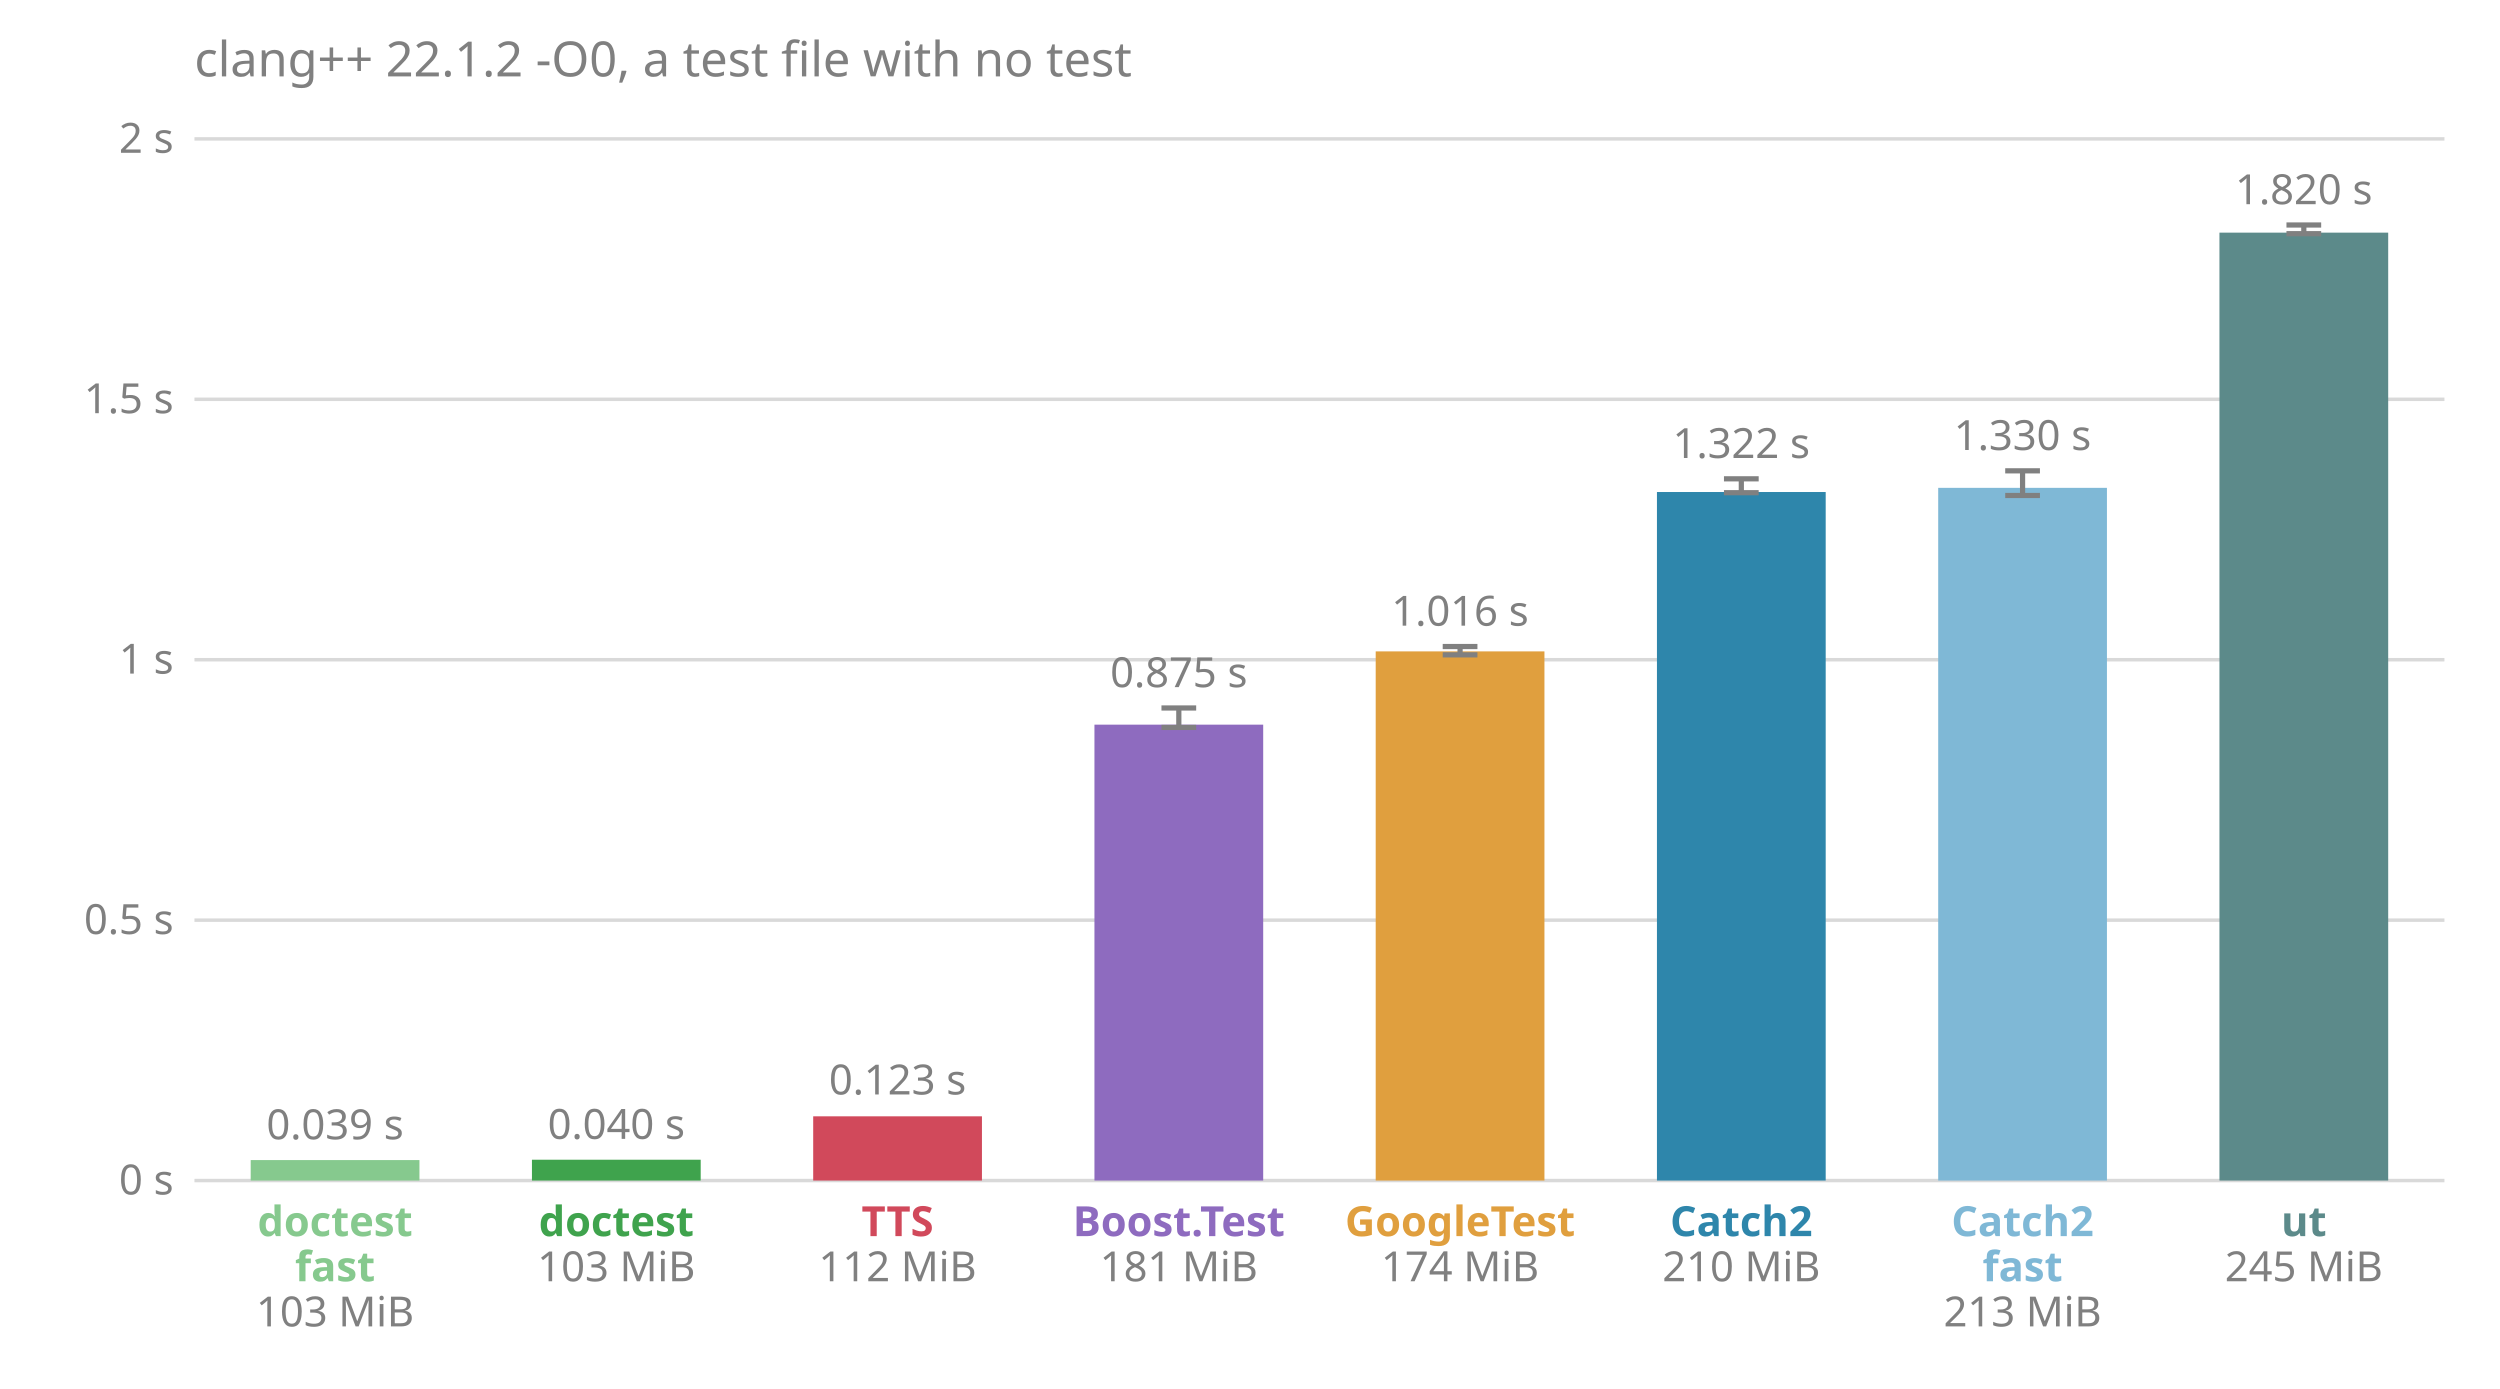
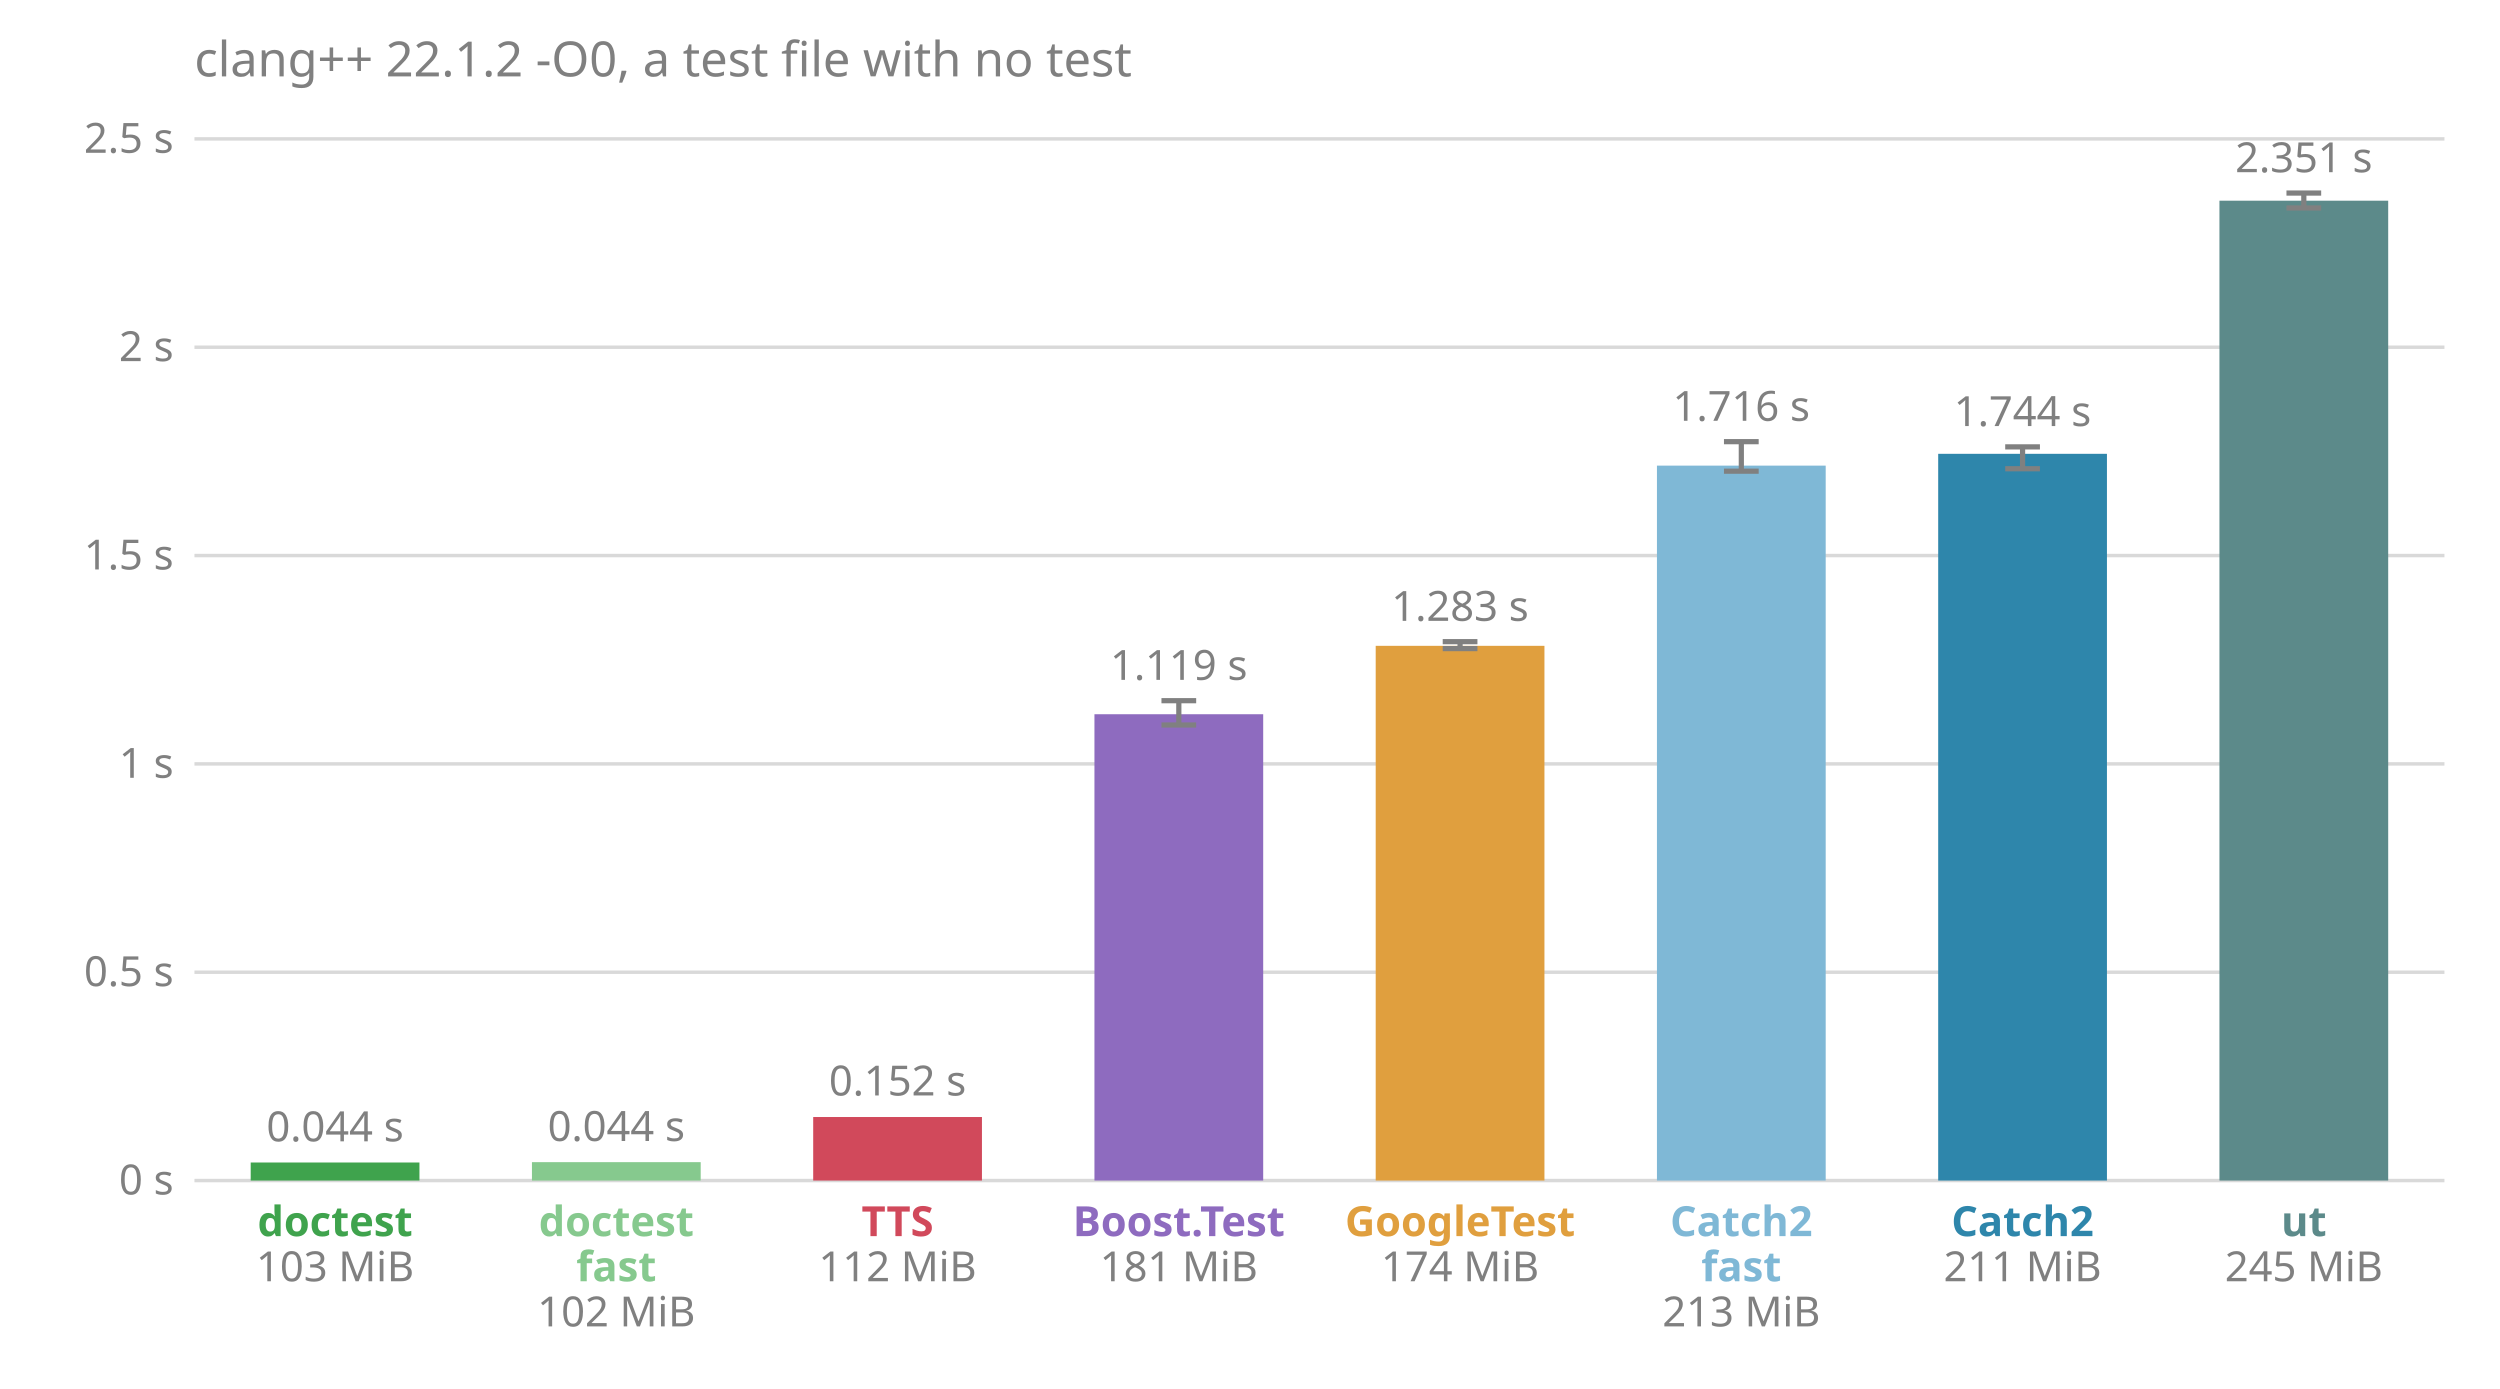
<svg xmlns="http://www.w3.org/2000/svg" viewBox="0 0 720 400" font-family="sans-serif" font-size="12">
  <text x="56.0" y="22.0" fill="#808080" font-size="14">clang++ 22.1.2 -O0, a test file with no test</text>
  <line x1="56.0" x2="704.0" y1="340.0" y2="340.0" stroke="#808080" stroke-opacity="0.3" />
  <text x="50.0" y="344.0" fill="#808080" text-anchor="end">0 s</text>
-   <line x1="56.0" x2="704.0" y1="265.0" y2="265.0" stroke="#808080" stroke-opacity="0.3" />
-   <text x="50.0" y="269.0" fill="#808080" text-anchor="end">0.5 s</text>
-   <line x1="56.0" x2="704.0" y1="190.0" y2="190.0" stroke="#808080" stroke-opacity="0.3" />
-   <text x="50.0" y="194.0" fill="#808080" text-anchor="end">1 s</text>
-   <line x1="56.0" x2="704.0" y1="115.0" y2="115.0" stroke="#808080" stroke-opacity="0.3" />
-   <text x="50.0" y="119.0" fill="#808080" text-anchor="end">1.5 s</text>
+   <line x1="56.0" x2="704.0" y1="280.0" y2="280.0" stroke="#808080" stroke-opacity="0.3" />
+   <text x="50.0" y="284.0" fill="#808080" text-anchor="end">0.5 s</text>
+   <line x1="56.0" x2="704.0" y1="220.0" y2="220.0" stroke="#808080" stroke-opacity="0.3" />
+   <text x="50.0" y="224.0" fill="#808080" text-anchor="end">1 s</text>
+   <line x1="56.0" x2="704.0" y1="160.0" y2="160.0" stroke="#808080" stroke-opacity="0.3" />
+   <text x="50.0" y="164.0" fill="#808080" text-anchor="end">1.5 s</text>
+   <line x1="56.0" x2="704.0" y1="100.0" y2="100.0" stroke="#808080" stroke-opacity="0.3" />
+   <text x="50.0" y="104.0" fill="#808080" text-anchor="end">2 s</text>
  <line x1="56.0" x2="704.0" y1="40.0" y2="40.0" stroke="#808080" stroke-opacity="0.3" />
-   <text x="50.0" y="44.0" fill="#808080" text-anchor="end">2 s</text>
-   <rect x="72.2" y="334.1" width="48.6" height="5.9" fill="#86c98e" />
-   <text x="96.5" y="328.1" fill="#808080" text-anchor="middle">0.039 s</text>
-   <text x="96.5" y="356.0" fill="#86c98e" font-weight="bold" text-anchor="middle">doctest</text>
-   <text x="96.5" y="369.0" fill="#86c98e" font-weight="bold" text-anchor="middle">fast</text>
-   <text x="96.5" y="382.0" fill="#808080" text-anchor="middle">103 MiB</text>
-   <rect x="153.2" y="334.0" width="48.6" height="6.0" fill="#3fa34d" />
-   <text x="177.5" y="328.0" fill="#808080" text-anchor="middle">0.040 s</text>
-   <text x="177.5" y="356.0" fill="#3fa34d" font-weight="bold" text-anchor="middle">doctest</text>
-   <text x="177.5" y="369.0" fill="#808080" text-anchor="middle">103 MiB</text>
-   <rect x="234.2" y="321.5" width="48.6" height="18.5" fill="#d1495b" />
-   <text x="258.5" y="315.2" fill="#808080" text-anchor="middle">0.123 s</text>
+   <text x="50.0" y="44.0" fill="#808080" text-anchor="end">2.5 s</text>
+   <rect x="72.2" y="334.8" width="48.6" height="5.2" fill="#3fa34d" />
+   <text x="96.5" y="328.7" fill="#808080" text-anchor="middle">0.044 s</text>
+   <text x="96.5" y="356.0" fill="#3fa34d" font-weight="bold" text-anchor="middle">doctest</text>
+   <text x="96.5" y="369.0" fill="#808080" text-anchor="middle">103 MiB</text>
+   <rect x="153.2" y="334.7" width="48.6" height="5.3" fill="#86c98e" />
+   <text x="177.5" y="328.6" fill="#808080" text-anchor="middle">0.044 s</text>
+   <text x="177.5" y="356.0" fill="#86c98e" font-weight="bold" text-anchor="middle">doctest</text>
+   <text x="177.5" y="369.0" fill="#86c98e" font-weight="bold" text-anchor="middle">fast</text>
+   <text x="177.5" y="382.0" fill="#808080" text-anchor="middle">102 MiB</text>
+   <rect x="234.2" y="321.7" width="48.6" height="18.3" fill="#d1495b" />
+   <text x="258.5" y="315.5" fill="#808080" text-anchor="middle">0.152 s</text>
  <text x="258.5" y="356.0" fill="#d1495b" font-weight="bold" text-anchor="middle">TTS</text>
  <text x="258.5" y="369.0" fill="#808080" text-anchor="middle">112 MiB</text>
-   <rect x="315.2" y="208.7" width="48.6" height="131.3" fill="#8e6bbf" />
-   <line x1="339.5" x2="339.5" y1="209.5" y2="203.9" stroke="#808080" stroke-width="1.5" />
-   <line x1="334.5" x2="344.5" y1="209.5" y2="209.5" stroke="#808080" stroke-width="1.5" />
-   <line x1="334.5" x2="344.5" y1="203.9" y2="203.9" stroke="#808080" stroke-width="1.5" />
-   <text x="339.5" y="197.9" fill="#808080" text-anchor="middle">0.875 s</text>
+   <rect x="315.2" y="205.7" width="48.6" height="134.3" fill="#8e6bbf" />
+   <line x1="339.5" x2="339.5" y1="208.8" y2="201.8" stroke="#808080" stroke-width="1.5" />
+   <line x1="334.5" x2="344.5" y1="208.8" y2="208.8" stroke="#808080" stroke-width="1.5" />
+   <line x1="334.5" x2="344.5" y1="201.8" y2="201.8" stroke="#808080" stroke-width="1.5" />
+   <text x="339.5" y="195.8" fill="#808080" text-anchor="middle">1.119 s</text>
  <text x="339.5" y="356.0" fill="#8e6bbf" font-weight="bold" text-anchor="middle">Boost.Test</text>
  <text x="339.5" y="369.0" fill="#808080" text-anchor="middle">181 MiB</text>
-   <rect x="396.2" y="187.6" width="48.6" height="152.4" fill="#e09f3e" />
-   <line x1="420.5" x2="420.5" y1="188.6" y2="186.2" stroke="#808080" stroke-width="1.5" />
-   <line x1="415.5" x2="425.5" y1="188.6" y2="188.6" stroke="#808080" stroke-width="1.5" />
-   <line x1="415.5" x2="425.5" y1="186.2" y2="186.2" stroke="#808080" stroke-width="1.5" />
-   <text x="420.5" y="180.2" fill="#808080" text-anchor="middle">1.016 s</text>
+   <rect x="396.2" y="186.0" width="48.6" height="154.0" fill="#e09f3e" />
+   <line x1="420.5" x2="420.5" y1="186.8" y2="184.8" stroke="#808080" stroke-width="1.5" />
+   <line x1="415.5" x2="425.5" y1="186.8" y2="186.8" stroke="#808080" stroke-width="1.5" />
+   <line x1="415.5" x2="425.5" y1="184.8" y2="184.8" stroke="#808080" stroke-width="1.5" />
+   <text x="420.5" y="178.8" fill="#808080" text-anchor="middle">1.283 s</text>
  <text x="420.5" y="356.0" fill="#e09f3e" font-weight="bold" text-anchor="middle">GoogleTest</text>
  <text x="420.5" y="369.0" fill="#808080" text-anchor="middle">174 MiB</text>
-   <rect x="477.2" y="141.7" width="48.6" height="198.3" fill="#2e86ab" />
-   <line x1="501.5" x2="501.5" y1="141.9" y2="137.9" stroke="#808080" stroke-width="1.5" />
-   <line x1="496.5" x2="506.5" y1="141.9" y2="141.9" stroke="#808080" stroke-width="1.5" />
-   <line x1="496.5" x2="506.5" y1="137.9" y2="137.9" stroke="#808080" stroke-width="1.5" />
-   <text x="501.5" y="131.9" fill="#808080" text-anchor="middle">1.322 s</text>
-   <text x="501.5" y="356.0" fill="#2e86ab" font-weight="bold" text-anchor="middle">Catch2</text>
-   <text x="501.5" y="369.0" fill="#808080" text-anchor="middle">210 MiB</text>
-   <rect x="558.2" y="140.5" width="48.6" height="199.5" fill="#7fb8d6" />
-   <line x1="582.5" x2="582.5" y1="142.7" y2="135.6" stroke="#808080" stroke-width="1.5" />
-   <line x1="577.5" x2="587.5" y1="142.7" y2="142.7" stroke="#808080" stroke-width="1.5" />
-   <line x1="577.5" x2="587.5" y1="135.6" y2="135.6" stroke="#808080" stroke-width="1.5" />
-   <text x="582.5" y="129.6" fill="#808080" text-anchor="middle">1.330 s</text>
-   <text x="582.5" y="356.0" fill="#7fb8d6" font-weight="bold" text-anchor="middle">Catch2</text>
-   <text x="582.5" y="369.0" fill="#7fb8d6" font-weight="bold" text-anchor="middle">fast</text>
-   <text x="582.5" y="382.0" fill="#808080" text-anchor="middle">213 MiB</text>
-   <rect x="639.2" y="67.0" width="48.6" height="273.0" fill="#5c8a8a" />
-   <line x1="663.5" x2="663.5" y1="67.3" y2="64.8" stroke="#808080" stroke-width="1.5" />
-   <line x1="658.5" x2="668.5" y1="67.3" y2="67.3" stroke="#808080" stroke-width="1.5" />
-   <line x1="658.5" x2="668.5" y1="64.8" y2="64.8" stroke="#808080" stroke-width="1.5" />
-   <text x="663.5" y="58.8" fill="#808080" text-anchor="middle">1.820 s</text>
+   <rect x="477.2" y="134.1" width="48.6" height="205.9" fill="#7fb8d6" />
+   <line x1="501.5" x2="501.5" y1="135.7" y2="127.2" stroke="#808080" stroke-width="1.5" />
+   <line x1="496.5" x2="506.5" y1="135.7" y2="135.7" stroke="#808080" stroke-width="1.5" />
+   <line x1="496.5" x2="506.5" y1="127.2" y2="127.2" stroke="#808080" stroke-width="1.5" />
+   <text x="501.5" y="121.2" fill="#808080" text-anchor="middle">1.716 s</text>
+   <text x="501.5" y="356.0" fill="#7fb8d6" font-weight="bold" text-anchor="middle">Catch2</text>
+   <text x="501.5" y="369.0" fill="#7fb8d6" font-weight="bold" text-anchor="middle">fast</text>
+   <text x="501.5" y="382.0" fill="#808080" text-anchor="middle">213 MiB</text>
+   <rect x="558.2" y="130.7" width="48.6" height="209.3" fill="#2e86ab" />
+   <line x1="582.5" x2="582.5" y1="135.0" y2="128.7" stroke="#808080" stroke-width="1.5" />
+   <line x1="577.5" x2="587.5" y1="135.0" y2="135.0" stroke="#808080" stroke-width="1.5" />
+   <line x1="577.5" x2="587.5" y1="128.7" y2="128.7" stroke="#808080" stroke-width="1.5" />
+   <text x="582.5" y="122.7" fill="#808080" text-anchor="middle">1.744 s</text>
+   <text x="582.5" y="356.0" fill="#2e86ab" font-weight="bold" text-anchor="middle">Catch2</text>
+   <text x="582.5" y="369.0" fill="#808080" text-anchor="middle">211 MiB</text>
+   <rect x="639.2" y="57.8" width="48.6" height="282.2" fill="#5c8a8a" />
+   <line x1="663.5" x2="663.5" y1="59.9" y2="55.6" stroke="#808080" stroke-width="1.5" />
+   <line x1="658.5" x2="668.5" y1="59.9" y2="59.9" stroke="#808080" stroke-width="1.5" />
+   <line x1="658.5" x2="668.5" y1="55.6" y2="55.6" stroke="#808080" stroke-width="1.5" />
+   <text x="663.5" y="49.6" fill="#808080" text-anchor="middle">2.351 s</text>
  <text x="663.5" y="356.0" fill="#5c8a8a" font-weight="bold" text-anchor="middle">ut</text>
  <text x="663.5" y="369.0" fill="#808080" text-anchor="middle">245 MiB</text>
</svg>
